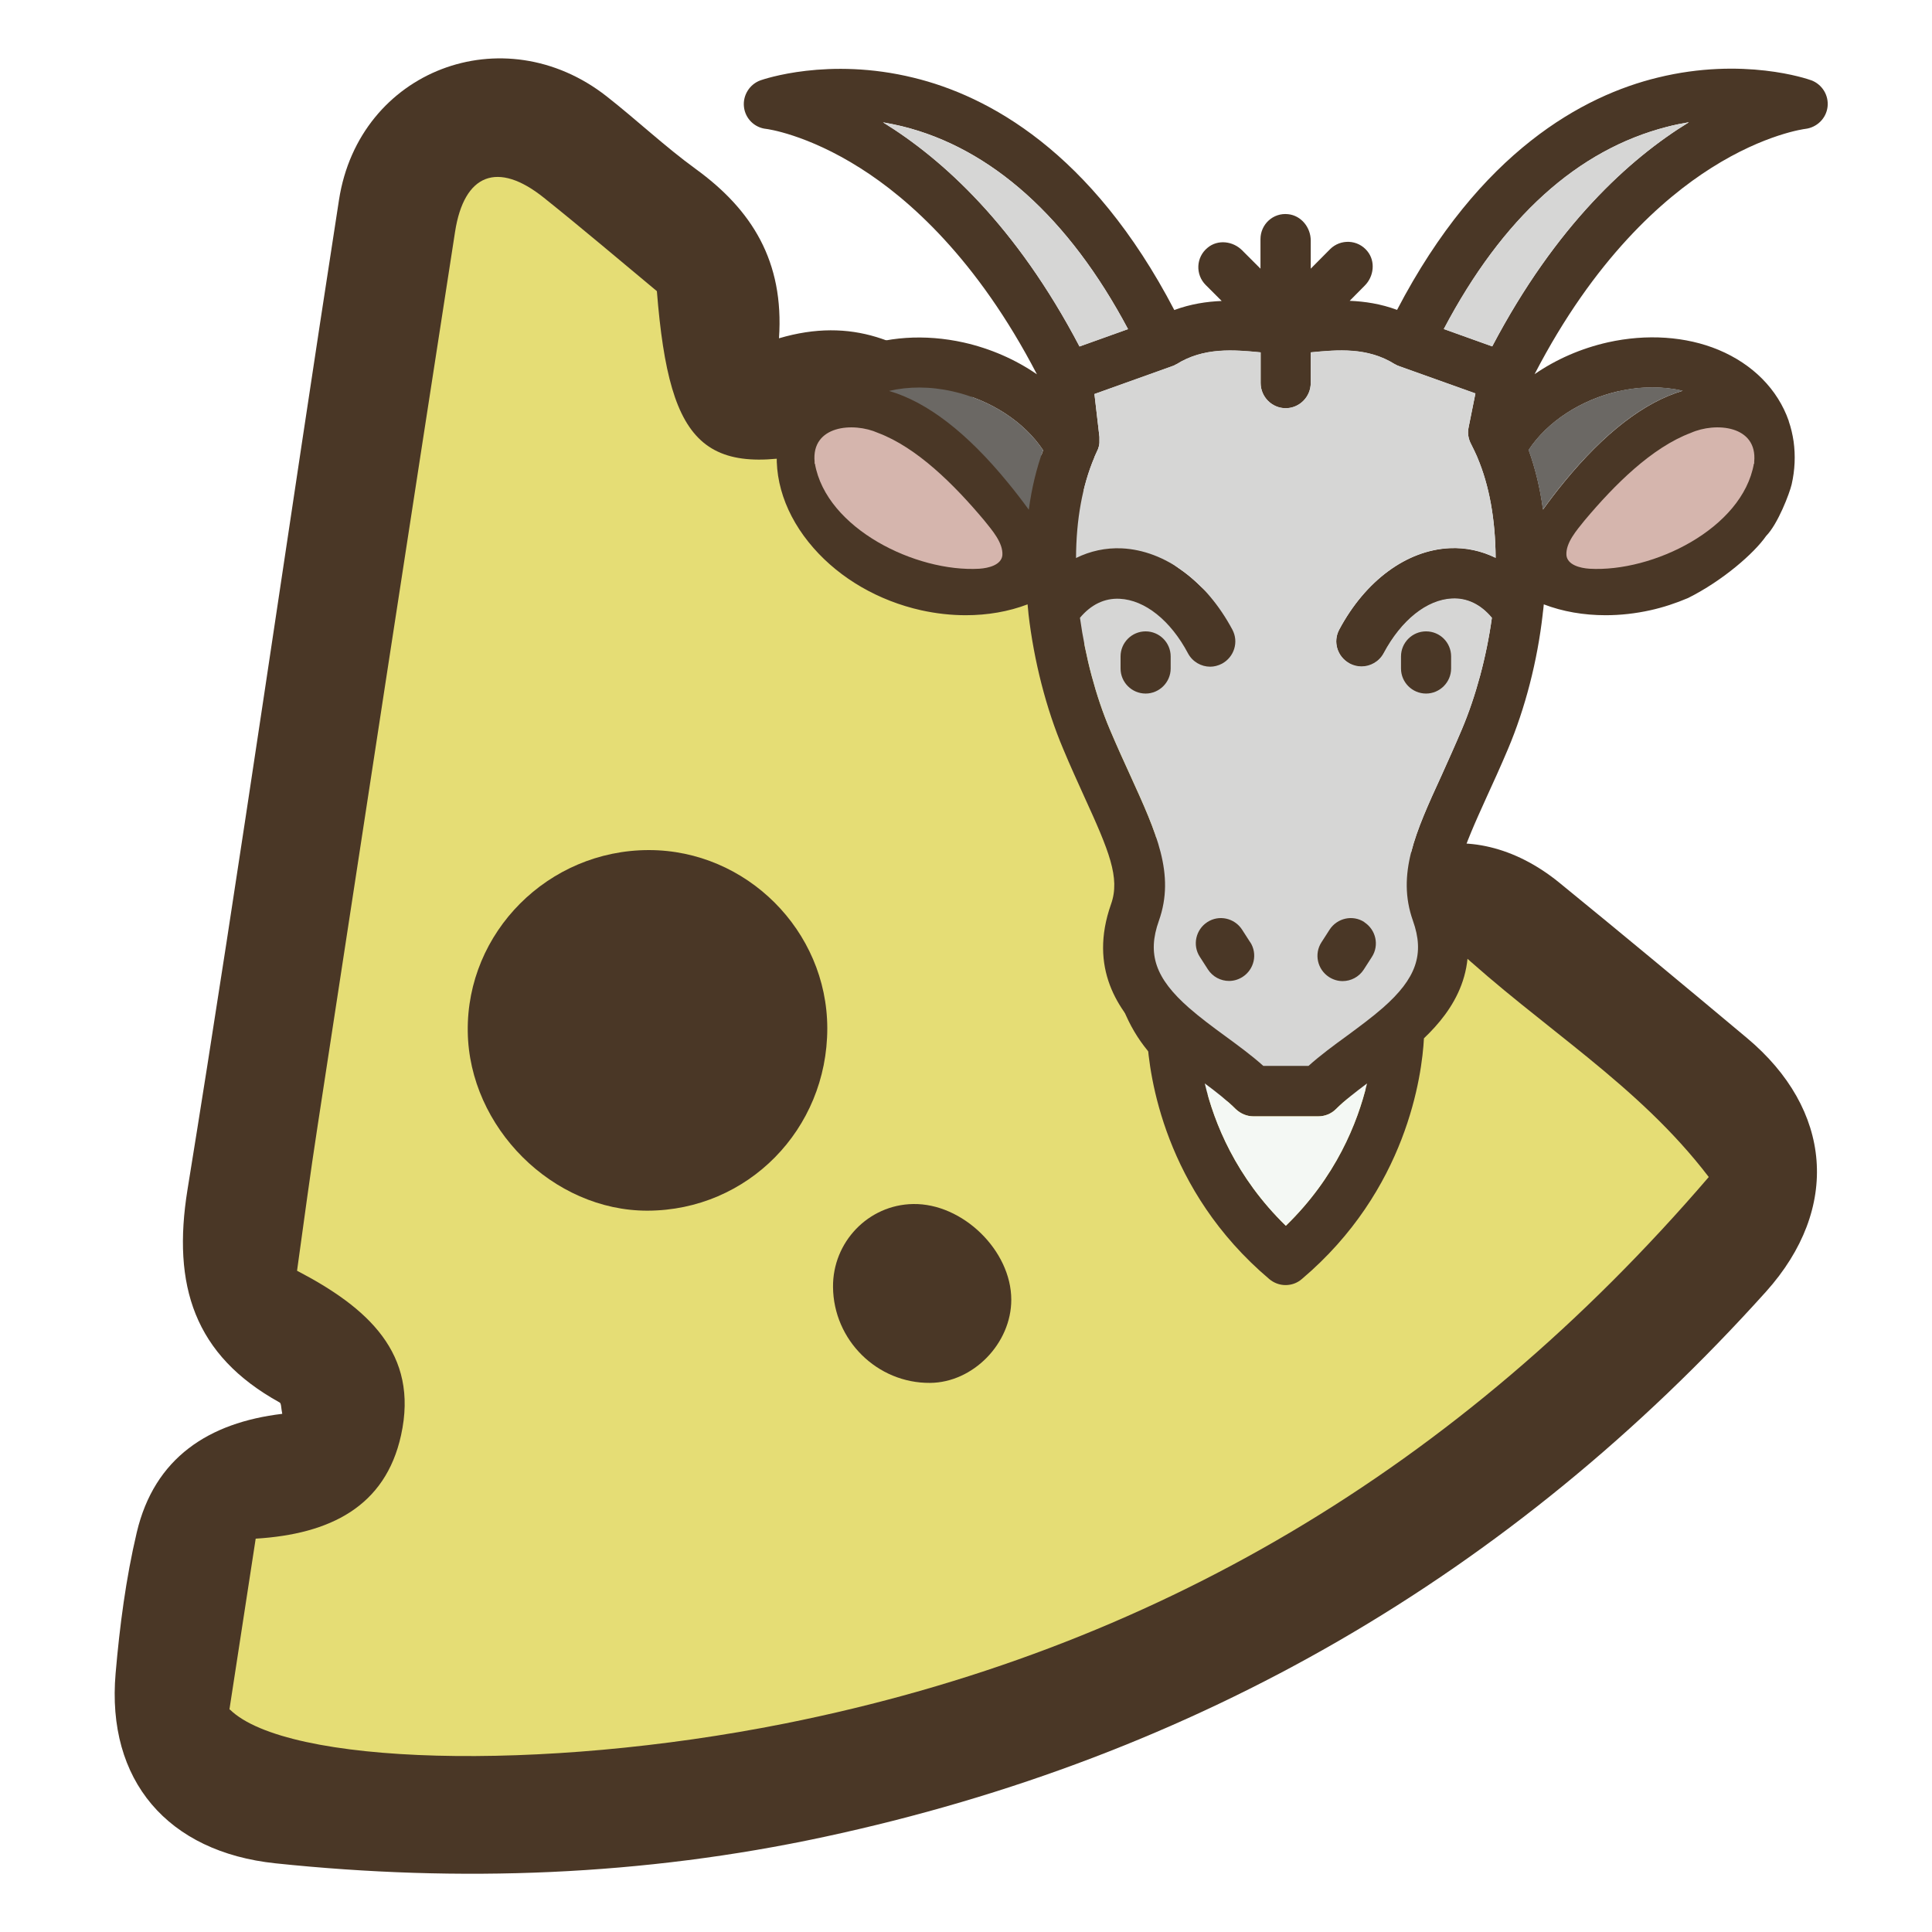
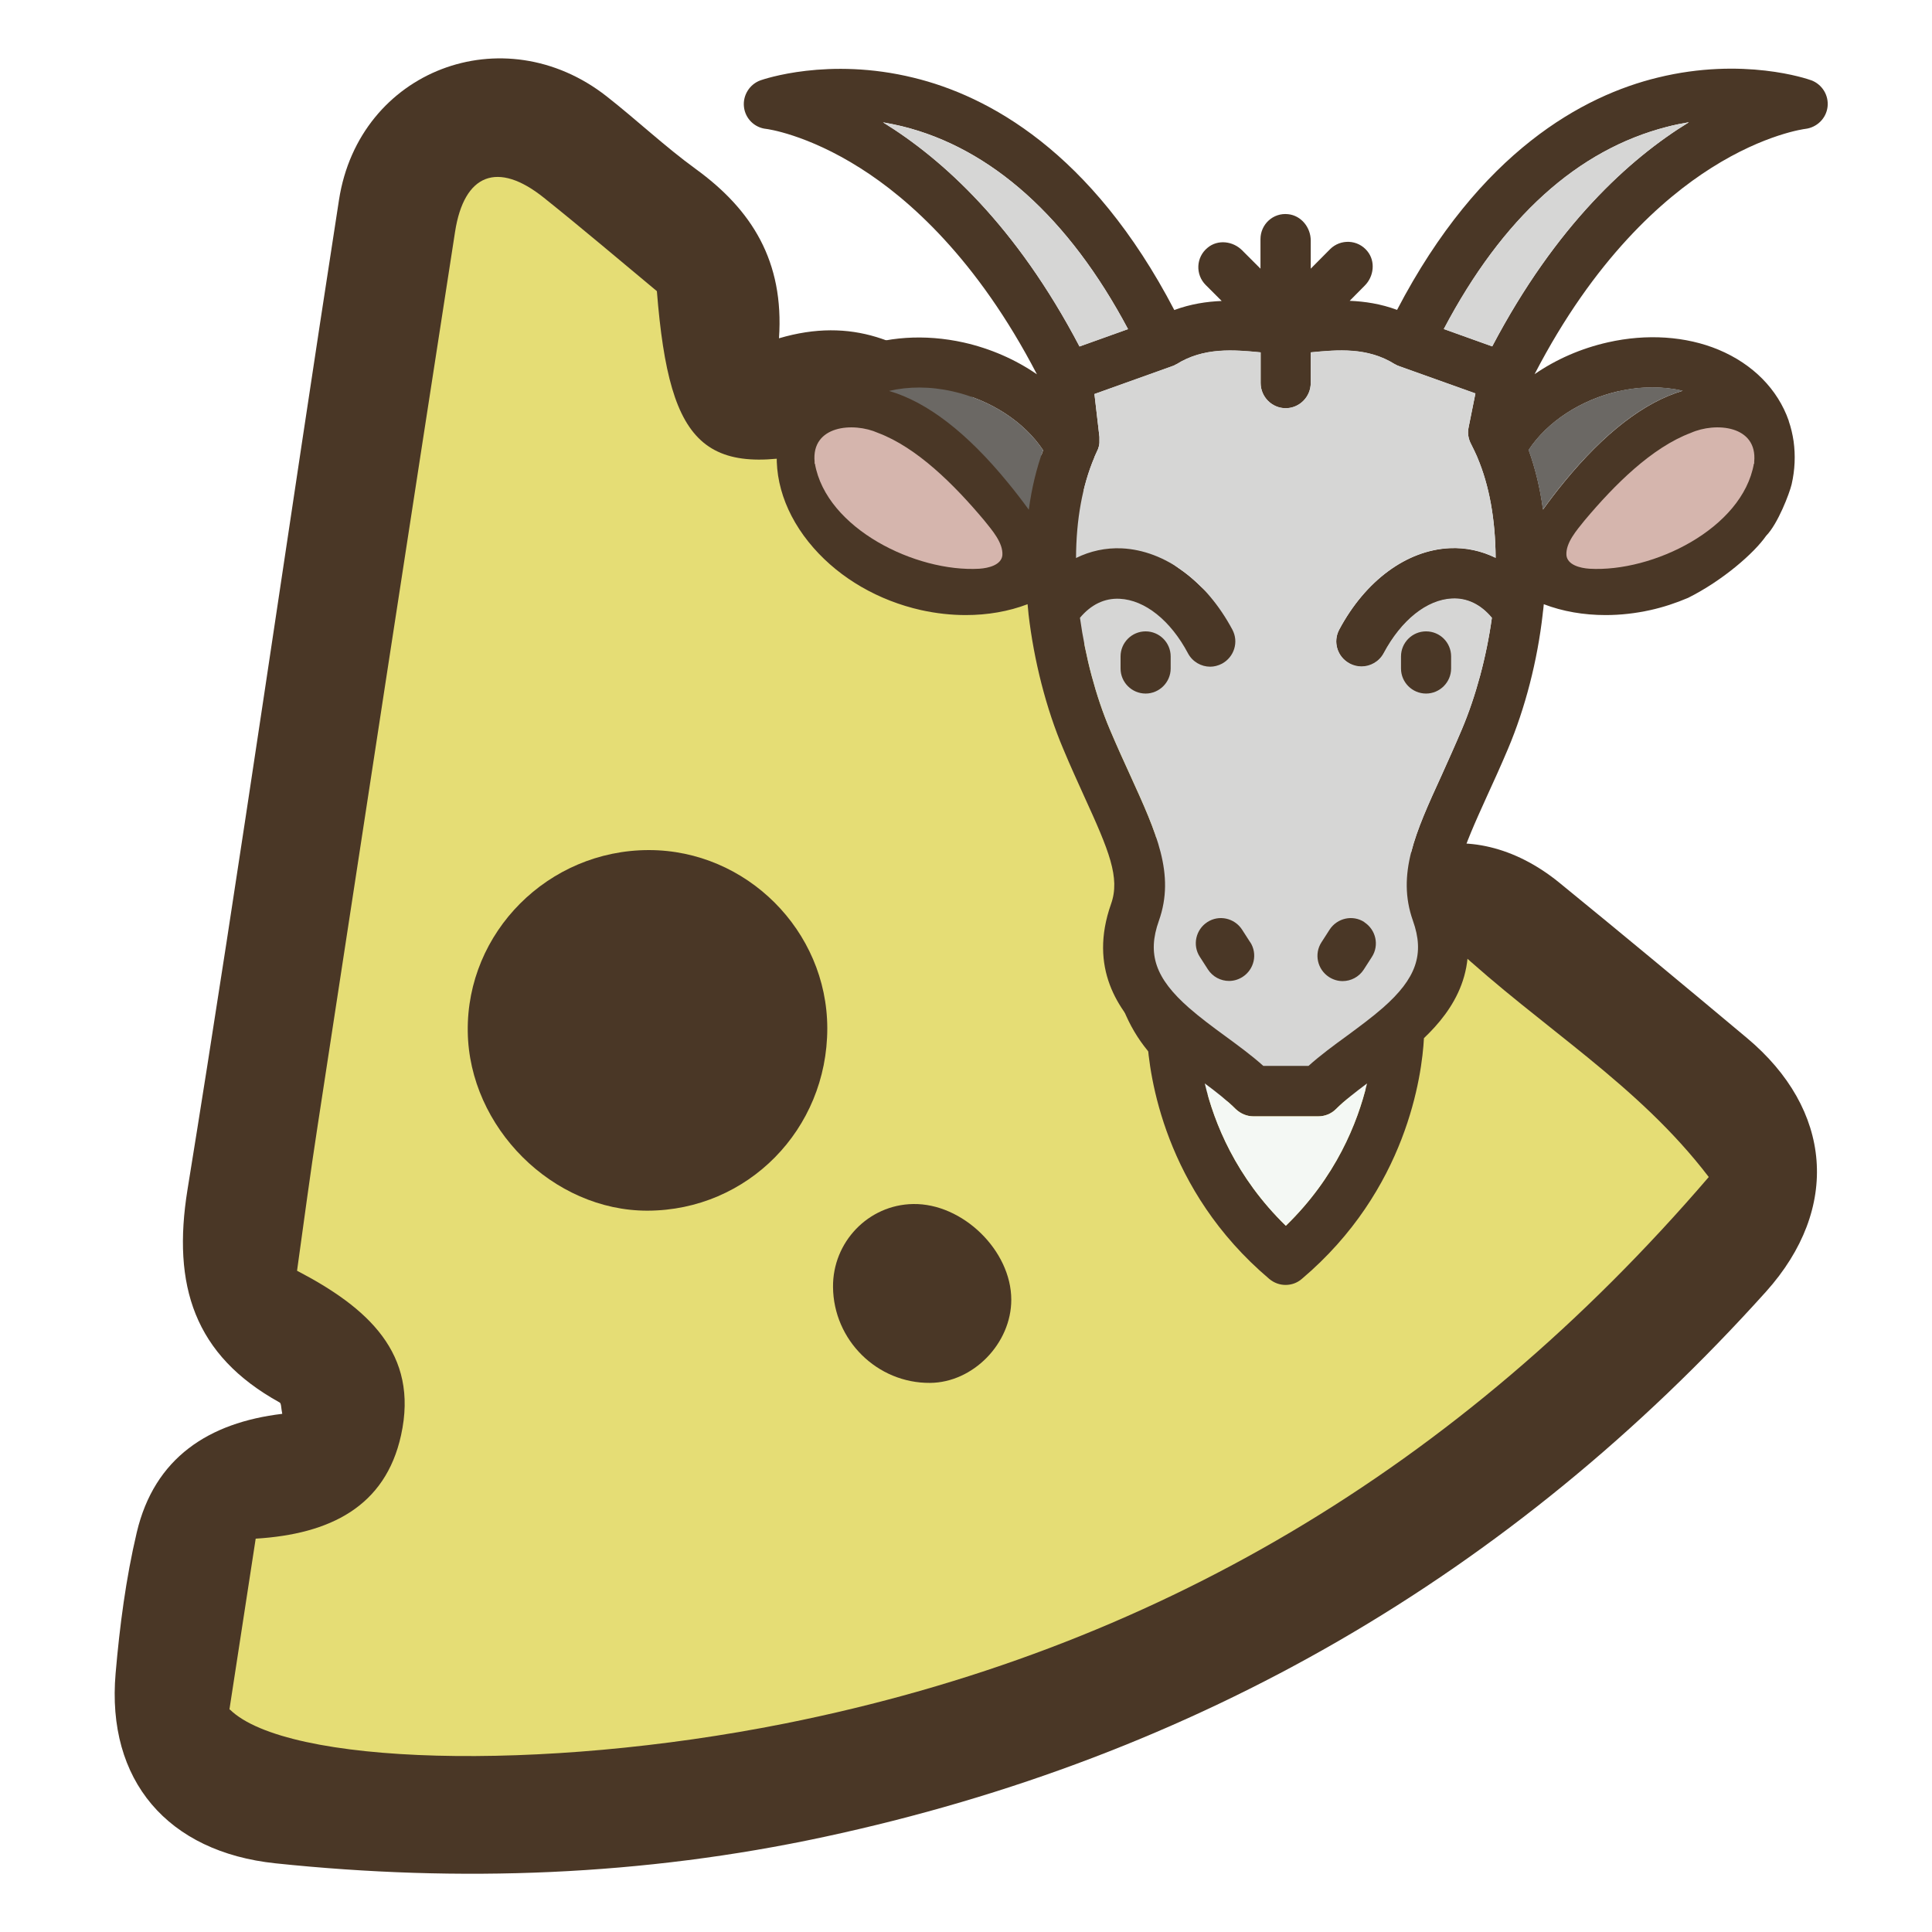
<svg xmlns="http://www.w3.org/2000/svg" id="fill_goatcheese" viewBox="0 0 128 128">
  <path d="M51.62,22.41c4.82-1.42,8.41.18,11.8,3.06,7.35,6.24,14.85,12.31,22.26,18.47,6.76,5.61,5.73,12.85-2.29,16.41-.63.28-1.18.74-1.7,1.07-.67,2.44.54,3.67,2.53,4.15,2,.48,3.09-.46,3.73-2.52,2.28-7.32,9.43-9.4,15.36-4.57,4.17,3.4,8.31,6.84,12.43,10.29,5.65,4.73,6.22,11.28,1.26,16.81-16.89,18.77-37.71,30.82-62.4,36.12-12.01,2.58-24.14,3.03-36.35,1.75-7.13-.75-11.21-5.48-10.59-12.59.27-3.13.68-6.28,1.4-9.33,1.17-4.96,4.78-7.28,9.64-7.86-.08-.38-.06-.69-.17-.75-5.67-3.13-7.13-7.76-6.11-14.09,3.54-21.83,6.65-43.74,10.04-65.59,1.33-8.59,10.9-12.22,17.74-6.85,2,1.57,3.85,3.32,5.9,4.81,3.7,2.69,5.86,6.1,5.51,11.21Z" style="fill: #4a3726; stroke-width: 0px;" />
  <path d="M15.2,113.26c.56-3.66,1.14-7.42,1.74-11.32,4.92-.3,8.59-2.12,9.63-6.85,1.2-5.43-2.23-8.47-6.89-10.9.45-3.22.87-6.41,1.36-9.58,3.02-19.76,6.05-39.51,9.11-59.26.6-3.85,2.83-4.69,5.87-2.26,2.6,2.08,5.14,4.24,7.5,6.2.85,10.66,3.25,12.69,12.41,10.21,8.66,7.15,17.59,14.52,27.1,22.37-6.6,2.48-10.58,6.24-9.19,13.01.93,4.56,4.18,7.58,8.72,8.37,7.48,1.3,11.87-2.57,13.77-10.54,5.88,5.45,12.15,9.08,16.88,15.27-16.56,19.29-36.82,31.34-61.22,36.21-16.24,3.24-33.01,2.74-36.76-.93Z" style="fill: #e5dd75; stroke-width: 0px;" />
  <path d="M54.81,68.13c0,6.7-5.28,12.06-11.9,12.08-6.28.02-11.84-5.52-11.92-11.87-.09-6.58,5.34-12.02,12-12.02,6.46,0,11.81,5.34,11.82,11.8Z" style="fill: #4a3726; stroke-width: 0px;" />
  <path d="M55.19,85.27c-.03-2.98,2.34-5.45,5.3-5.5,3.28-.06,6.51,3.08,6.51,6.34,0,2.9-2.53,5.49-5.38,5.51-3.5.03-6.4-2.83-6.43-6.35Z" style="fill: #4a3726; stroke-width: 0px;" />
  <g>
    <path d="M92.6,24.24s0,0,0,0c0,0,0,0,0,0,0,0,0,0,0,0Z" style="fill: #4a3726; stroke-width: 0px;" />
    <g>
-       <path d="M119.97,5.31c-.18-.07-4.48-1.56-10.14-.17-4.9,1.19-11.78,4.86-17.27,15.39-1.08-.4-2.14-.56-3.14-.6l.99-1c.62-.61.73-1.62.18-2.29-.63-.78-1.78-.82-2.47-.13l-1.28,1.29v-1.86c0-.87-.63-1.66-1.5-1.75-1-.11-1.83.68-1.83,1.65v1.96l-1.21-1.21c-.61-.62-1.62-.74-2.29-.18-.78.63-.82,1.78-.13,2.47l1.06,1.06c-1,.04-2.06.2-3.14.6-5.49-10.53-12.37-14.2-17.27-15.39-5.66-1.39-9.96.11-10.14.17-.73.26-1.19,1-1.1,1.77.09.77.7,1.37,1.47,1.45.03,0,2.68.34,6.24,2.6,3.18,2.01,7.73,6.01,11.7,13.66-1.42-.98-3.08-1.71-4.86-2.11-2.57-.57-5.17-.4-7.33.5-2.28.94-3.93,2.61-4.65,4.69,0,0,0,0,0,.01s0,.01,0,.02c-.15.43-.25.87-.32,1.33-.36,2.42.49,4.94,2.36,7.07,1.78,2.03,4.31,3.49,7.12,4.12,1,.22,1.99.33,2.96.33,1.45,0,2.84-.24,4.1-.72.02.2.04.42.06.62h0s0,.01,0,.02c.36,3.1,1.17,6.28,2.3,8.94.48,1.16.97,2.21,1.39,3.15,1.64,3.59,2.4,5.39,1.78,7.13-1.5,4.25.48,7.06,2.39,8.89.14,2.46,1.13,10.06,8.09,15.95.31.26.69.4,1.08.4s.77-.13,1.08-.4c6.96-5.89,7.96-13.5,8.09-15.95,1.92-1.83,3.9-4.64,2.39-8.89-.61-1.74.15-3.54,1.78-7.13.43-.94.91-1.99,1.4-3.15,1.13-2.67,1.95-5.83,2.3-8.94h0v-.02c.03-.2.05-.42.07-.62,1.25.48,2.65.72,4.1.72.97,0,1.97-.11,2.96-.33.86-.19,1.7-.47,2.5-.81,2.3-1.15,4.38-2.97,5.17-4.11.78-.79,1.55-2.82,1.69-3.41.22-.96.26-1.92.13-2.86-.07-.46-.17-.9-.32-1.33,0,0,0-.01,0-.02h0c-.73-2.09-2.38-3.76-4.65-4.71-2.16-.9-4.77-1.07-7.33-.5-1.78.4-3.44,1.13-4.86,2.11,3.96-7.65,8.51-11.64,11.7-13.66,3.56-2.26,6.22-2.59,6.23-2.59.77-.09,1.39-.69,1.48-1.46.09-.77-.36-1.5-1.1-1.77ZM61.76,37.17c-4.2-.95-7.37-4.37-6.92-7.47.01-.09.03-.18.05-.26.84-.51,1.7-.66,2.67-.46,3.35.69,6.95,5.21,8.86,8.11-1.39.42-3.01.46-4.66.09ZM68.16,33.77c-.41-.57-.88-1.18-1.39-1.8-2.69-3.29-5.33-5.33-7.87-6.07,1.27-.3,2.73-.31,4.22.03,2.53.57,4.75,2.03,5.99,3.9-.44,1.21-.76,2.53-.95,3.95ZM58.49,8.1c.41.07.83.16,1.26.26,5.92,1.45,11.07,6.08,14.98,13.44l-3.21,1.15c-4.21-8.03-9.09-12.43-13.02-14.85ZM85.19,81.21c-3.3-3.21-4.75-6.81-5.37-9.43.77.57,1.48,1.13,2.05,1.7.32.3.73.48,1.17.48h4.3c.44,0,.86-.17,1.17-.48.57-.57,1.29-1.12,2.06-1.7-.63,2.62-2.07,6.22-5.38,9.43ZM89.42,43.98c.25.13.52.2.79.2.59,0,1.17-.32,1.47-.88,1.17-2.19,2.86-3.54,4.53-3.62,1-.05,1.9.39,2.63,1.26-.36,2.59-1.06,5.19-1.99,7.39-.47,1.11-.92,2.1-1.35,3.06-1.74,3.79-2.98,6.54-1.89,9.62.79,2.21.22,3.83-1.99,5.77-.72.63-1.56,1.25-2.36,1.84-.88.64-1.78,1.3-2.57,2.01h-2.99c-.79-.71-1.7-1.37-2.57-2.01-.81-.59-1.64-1.21-2.36-1.84-2.22-1.95-2.78-3.56-1.99-5.77,1.09-3.08-.16-5.82-1.89-9.62-.44-.96-.89-1.95-1.36-3.06-.93-2.2-1.62-4.8-1.98-7.39.73-.87,1.62-1.31,2.63-1.26,1.67.08,3.37,1.43,4.53,3.62.3.56.88.88,1.47.88.26,0,.53-.07.78-.2.81-.44,1.12-1.44.69-2.25-1.73-3.24-4.47-5.25-7.32-5.39-1.08-.05-2.11.18-3.04.64.01-2.55.42-4.79,1.21-6.66,0-.01.01-.03.01-.04.07-.15.13-.28.18-.4,0-.01.01-.03.02-.04.01-.03.03-.06.04-.09,0-.02.01-.04.02-.07.01-.03.02-.06.03-.09,0-.03.01-.05.02-.08,0-.03.01-.05.01-.08,0-.03.01-.06.01-.09,0-.03,0-.05,0-.07,0-.03,0-.07,0-.1v-.07s0-.07,0-.1c0-.01,0-.03,0-.05l-.33-2.84,5.11-1.83s.05-.02.08-.03c.02,0,.03-.01.05-.02.01,0,.02,0,.03-.01h0c.05-.03.1-.05.15-.08t.01,0s0,0,0,0c1.81-1.14,3.81-.96,5.58-.79v2.03c0,.92.75,1.67,1.66,1.67s1.66-.75,1.66-1.67v-2.03c1.77-.17,3.76-.36,5.58.79,0,0,0,0,0,0,0,0,0,0,.01,0,.05.03.09.05.15.08.01,0,.02,0,.03.01.02,0,.04.01.06.02h0s.05.03.07.03l5.01,1.79-.45,2.24c-.09.4-.01.8.17,1.13.14.27.27.55.4.84,0,.01,0,.02.01.03.79,1.86,1.19,4.09,1.21,6.65-.94-.46-1.97-.69-3.04-.64-2.85.13-5.59,2.15-7.32,5.39-.44.81-.13,1.81.68,2.25ZM115.49,29.44s0,0,0,0c.12.57.12,1.17,0,1.77-.13.62-.53,1.95-1.12,2.65-.75.73-3.12,2.37-3.85,2.69-.61.26-1.25.47-1.91.62-1.65.37-3.27.33-4.66-.09,1.91-2.9,5.5-7.42,8.86-8.1.98-.2,1.83-.06,2.67.46ZM107.26,25.92c1.5-.34,2.96-.32,4.22-.03-2.53.75-5.18,2.78-7.87,6.07-.51.62-.97,1.23-1.38,1.8-.19-1.41-.51-2.73-.95-3.95,1.23-1.87,3.46-3.33,5.99-3.9ZM98.87,22.95l-3.21-1.15c3.89-7.38,8.86-11.88,14.8-13.4.49-.13.97-.22,1.43-.3-3.93,2.41-8.8,6.82-13.02,14.84Z" style="fill: #4a3726; stroke-width: 0px;" />
+       <path d="M119.97,5.31c-.18-.07-4.48-1.56-10.14-.17-4.9,1.19-11.78,4.86-17.27,15.39-1.08-.4-2.14-.56-3.14-.6l.99-1c.62-.61.73-1.62.18-2.29-.63-.78-1.78-.82-2.47-.13l-1.28,1.29v-1.86c0-.87-.63-1.66-1.5-1.75-1-.11-1.83.68-1.83,1.65v1.96l-1.21-1.21c-.61-.62-1.62-.74-2.29-.18-.78.63-.82,1.78-.13,2.47l1.06,1.06c-1,.04-2.06.2-3.14.6-5.49-10.53-12.37-14.2-17.27-15.39-5.66-1.39-9.96.11-10.14.17-.73.26-1.19,1-1.1,1.77.09.77.7,1.37,1.47,1.45.03,0,2.68.34,6.24,2.6,3.18,2.01,7.73,6.01,11.7,13.66-1.42-.98-3.08-1.71-4.86-2.11-2.57-.57-5.17-.4-7.33.49-2.28.94-3.93,2.61-4.65,4.69,0,0,0,0,0,.01s0,.01,0,.02c-.15.43-.25.87-.32,1.33-.36,2.42.49,4.94,2.36,7.07,1.78,2.03,4.31,3.49,7.12,4.12,1,.22,1.99.33,2.96.33,1.45,0,2.84-.24,4.1-.72.02.2.04.42.06.62h0s0,.01,0,.02c.36,3.1,1.17,6.28,2.3,8.94.48,1.16.97,2.21,1.39,3.15,1.64,3.59,2.4,5.39,1.78,7.13-1.5,4.25.48,7.06,2.39,8.89.14,2.46,1.13,10.06,8.09,15.95.31.26.69.4,1.08.4s.77-.13,1.08-.4c6.96-5.89,7.96-13.5,8.09-15.95,1.92-1.83,3.9-4.64,2.39-8.89-.61-1.74.15-3.54,1.78-7.13.43-.94.91-1.99,1.4-3.15,1.13-2.67,1.95-5.83,2.3-8.94h0v-.02c.03-.2.05-.42.07-.62,1.25.48,2.65.72,4.1.72.97,0,1.97-.11,2.96-.33.86-.19,1.7-.47,2.5-.81,2.3-1.15,4.38-2.97,5.17-4.11.78-.79,1.55-2.82,1.69-3.41.22-.96.26-1.92.13-2.86-.07-.46-.17-.9-.32-1.33,0,0,0-.01,0-.02h0c-.73-2.09-2.38-3.76-4.65-4.71-2.16-.9-4.77-1.07-7.33-.49-1.78.4-3.44,1.13-4.86,2.11,3.96-7.65,8.51-11.64,11.7-13.66,3.56-2.26,6.22-2.59,6.23-2.59.77-.09,1.39-.69,1.48-1.46.09-.77-.36-1.5-1.1-1.77ZM61.76,37.17c-4.2-.95-7.37-4.37-6.92-7.47.01-.09.03-.18.05-.26.84-.51,1.7-.66,2.67-.46,3.35.69,6.95,5.21,8.86,8.11-1.39.42-3.01.46-4.66.09ZM68.16,33.77c-.41-.57-.88-1.18-1.39-1.8-2.69-3.29-5.33-5.33-7.87-6.07,1.27-.3,2.73-.31,4.22.03,2.53.57,4.75,2.03,5.99,3.9-.44,1.21-.76,2.53-.95,3.95ZM58.49,8.1c.41.07.83.16,1.26.26,5.92,1.45,11.07,6.08,14.98,13.44l-3.21,1.15c-4.21-8.03-9.09-12.43-13.02-14.85ZM85.19,81.21c-3.3-3.21-4.75-6.81-5.37-9.43.77.57,1.48,1.13,2.05,1.7.32.3.73.48,1.17.48h4.3c.44,0,.86-.17,1.17-.48.57-.57,1.29-1.12,2.06-1.7-.63,2.62-2.07,6.22-5.38,9.43ZM89.42,43.98c.25.13.52.2.79.2.59,0,1.17-.32,1.47-.88,1.17-2.19,2.86-3.54,4.53-3.62,1-.05,1.9.39,2.63,1.26-.36,2.59-1.06,5.19-1.99,7.39-.47,1.11-.92,2.1-1.35,3.06-1.74,3.8-2.98,6.54-1.89,9.62.79,2.21.22,3.83-1.99,5.77-.72.63-1.56,1.25-2.36,1.84-.88.64-1.78,1.3-2.57,2.01h-2.99c-.79-.71-1.7-1.37-2.57-2.01-.81-.59-1.64-1.21-2.36-1.84-2.22-1.95-2.78-3.56-1.99-5.77,1.09-3.08-.16-5.82-1.89-9.62-.44-.96-.89-1.95-1.36-3.06-.93-2.2-1.62-4.8-1.98-7.39.73-.87,1.62-1.31,2.63-1.26,1.67.08,3.37,1.43,4.53,3.62.3.56.88.88,1.47.88.26,0,.53-.07.78-.2.81-.44,1.12-1.44.69-2.25-1.73-3.24-4.47-5.25-7.32-5.39-1.08-.05-2.11.18-3.04.64.01-2.55.42-4.79,1.21-6.66,0-.01.01-.03.01-.04.07-.15.13-.28.18-.4,0-.01.01-.03.02-.04.01-.03.03-.06.04-.09,0-.02.01-.04.02-.07.01-.03.02-.06.03-.09,0-.03.01-.05.02-.08,0-.03.01-.05.01-.08,0-.03.01-.06.01-.09,0-.03,0-.05,0-.07,0-.03,0-.07,0-.1v-.07s0-.07,0-.1c0-.01,0-.03,0-.05l-.33-2.84,5.11-1.83s.05-.02.08-.03c.02,0,.03-.01.05-.02.01,0,.02,0,.03-.01h0c.05-.03.1-.05.15-.08t.01,0s0,0,0,0c1.81-1.14,3.81-.96,5.58-.79v2.03c0,.92.75,1.67,1.66,1.67s1.66-.75,1.66-1.67v-2.03c1.77-.17,3.76-.36,5.58.79,0,0,0,0,0,0,0,0,0,0,.01,0,.05.03.09.05.15.08.01,0,.02,0,.03.01.02,0,.04.01.06.02h0s.05.03.07.03l5.01,1.79-.45,2.24c-.09.4-.01.8.17,1.13.14.27.27.55.4.84,0,.01,0,.02.01.03.79,1.86,1.19,4.09,1.21,6.65-.94-.46-1.97-.69-3.04-.64-2.85.13-5.59,2.15-7.32,5.39-.44.81-.13,1.82.68,2.25ZM115.49,29.44s0,0,0,0c.12.57.12,1.17,0,1.77-.13.62-.53,1.95-1.12,2.65-.75.73-3.12,2.37-3.85,2.69-.61.26-1.25.47-1.91.62-1.65.37-3.27.33-4.66-.09,1.91-2.9,5.5-7.42,8.86-8.1.98-.2,1.83-.06,2.67.46ZM107.26,25.92c1.5-.34,2.96-.32,4.22-.03-2.53.75-5.18,2.78-7.87,6.07-.51.62-.97,1.23-1.38,1.8-.19-1.41-.51-2.73-.95-3.95,1.23-1.87,3.46-3.33,5.99-3.9ZM98.87,22.95l-3.21-1.15c3.89-7.38,8.86-11.88,14.8-13.4.49-.13.97-.22,1.43-.3-3.93,2.41-8.8,6.82-13.02,14.84Z" style="fill: #4a3726; stroke-width: 0px;" />
      <path d="M90.57,71.78c-.63,2.62-2.07,6.22-5.38,9.43-3.3-3.21-4.75-6.81-5.37-9.43.77.57,1.48,1.13,2.05,1.7.32.3.73.48,1.17.48h4.3c.44,0,.86-.17,1.17-.48.57-.57,1.29-1.12,2.06-1.7Z" style="fill: #f4f8f4; stroke-width: 0px;" />
    </g>
-     <path d="M98.84,40.93c-.36,2.59-1.06,5.19-1.99,7.39-.47,1.11-.92,2.1-1.35,3.06-1.74,3.79-2.98,6.54-1.89,9.62.79,2.21.22,3.83-1.99,5.77-.72.63-1.56,1.25-2.36,1.84-.88.64-1.78,1.3-2.57,2.01h-2.99c-.79-.71-1.7-1.37-2.57-2.01-.81-.59-1.64-1.21-2.36-1.84-2.22-1.95-2.78-3.56-1.99-5.77,1.09-3.08-.16-5.82-1.89-9.62-.44-.96-.89-1.95-1.36-3.06-.93-2.2-1.62-4.8-1.98-7.39.73-.87,1.62-1.31,2.63-1.26,1.67.08,3.37,1.43,4.53,3.62.3.56.88.88,1.47.88.26,0,.53-.07.78-.2.81-.44,1.12-1.44.69-2.25-1.73-3.24-4.47-5.25-7.32-5.39-1.08-.05-2.11.18-3.04.64.01-2.55.42-4.79,1.21-6.66,0-.01.01-.03.01-.04.07-.15.13-.28.18-.4,0-.01.01-.03.02-.04.01-.03.03-.06.04-.09,0-.02.01-.04.02-.07.01-.03.02-.06.03-.09,0-.03.01-.05.02-.08,0-.03.01-.05.01-.08,0-.03.01-.06.01-.09,0-.03,0-.05,0-.07,0-.03,0-.07,0-.1v-.07s0-.07,0-.1c0-.01,0-.03,0-.05l-.33-2.84,5.11-1.83s.05-.02.08-.03c.02,0,.03-.01.05-.02.01,0,.02,0,.03-.01h0c.05-.03.1-.05.15-.08t.01,0s0,0,0,0c1.81-1.14,3.81-.96,5.58-.79v2.03c0,.92.75,1.67,1.66,1.67s1.66-.75,1.66-1.67v-2.03c1.77-.17,3.76-.36,5.58.79,0,0,0,0,0,0,0,0,0,0,.01,0,.05.03.09.05.15.08.01,0,.02,0,.03.01.02,0,.04.01.06.02h0s.05.03.07.03l5.01,1.79-.45,2.24c-.09.4-.01.8.17,1.13.14.27.27.55.4.84,0,.01,0,.02.01.03.79,1.86,1.19,4.09,1.21,6.65-.94-.46-1.97-.69-3.04-.64-2.85.13-5.59,2.15-7.32,5.39-.44.81-.13,1.81.68,2.25.25.13.52.2.79.2.59,0,1.17-.32,1.47-.88,1.17-2.19,2.86-3.54,4.53-3.62,1-.05,1.9.39,2.63,1.26Z" style="fill: #d6d6d5; stroke-width: 0px;" />
+     <path d="M98.84,40.93c-.36,2.59-1.06,5.19-1.99,7.39-.47,1.11-.92,2.1-1.35,3.06-1.74,3.8-2.98,6.54-1.89,9.62.79,2.21.22,3.83-1.99,5.77-.72.63-1.56,1.25-2.36,1.84-.88.64-1.78,1.3-2.57,2.01h-2.99c-.79-.71-1.7-1.37-2.57-2.01-.81-.59-1.64-1.21-2.36-1.84-2.22-1.95-2.78-3.56-1.99-5.77,1.09-3.08-.16-5.82-1.89-9.62-.44-.96-.89-1.95-1.36-3.06-.93-2.2-1.62-4.8-1.98-7.39.73-.87,1.62-1.31,2.63-1.26,1.67.08,3.37,1.43,4.53,3.62.3.56.88.88,1.47.88.26,0,.53-.07.78-.2.81-.44,1.12-1.44.69-2.25-1.73-3.24-4.47-5.25-7.32-5.39-1.08-.05-2.11.18-3.04.64.01-2.55.42-4.79,1.21-6.66,0-.01.01-.03.01-.04.07-.15.13-.28.18-.4,0-.01.01-.03.02-.04.01-.03.03-.06.04-.09,0-.02.01-.04.02-.07.01-.03.02-.06.03-.09,0-.03.01-.05.02-.08,0-.03.01-.05.01-.08,0-.03.01-.06.01-.09,0-.03,0-.05,0-.07,0-.03,0-.07,0-.1v-.07s0-.07,0-.1c0-.01,0-.03,0-.05l-.33-2.84,5.11-1.83s.05-.02.08-.03c.02,0,.03-.01.05-.02.01,0,.02,0,.03-.01h0c.05-.03.1-.05.15-.08t.01,0s0,0,0,0c1.81-1.14,3.81-.96,5.58-.79v2.03c0,.92.75,1.67,1.66,1.67s1.66-.75,1.66-1.67v-2.03c1.77-.17,3.76-.36,5.58.79,0,0,0,0,0,0,0,0,0,0,.01,0,.05.03.09.05.15.08.01,0,.02,0,.03.01.02,0,.04.01.06.02h0s.05.03.07.03l5.01,1.79-.45,2.24c-.09.4-.01.8.17,1.13.14.27.27.55.4.84,0,.01,0,.02.01.03.79,1.86,1.19,4.09,1.21,6.65-.94-.46-1.97-.69-3.04-.64-2.85.13-5.59,2.15-7.32,5.39-.44.81-.13,1.82.68,2.25.25.13.52.2.79.2.59,0,1.17-.32,1.47-.88,1.17-2.19,2.86-3.54,4.53-3.62,1-.05,1.9.39,2.63,1.26Z" style="fill: #d6d6d5; stroke-width: 0px;" />
    <path d="M74.73,21.81l-3.21,1.15c-4.21-8.03-9.09-12.43-13.02-14.85.41.07.83.16,1.26.26,5.92,1.45,11.07,6.08,14.98,13.44Z" style="fill: #d6d6d5; stroke-width: 0px;" />
    <path d="M111.88,8.11c-3.93,2.41-8.8,6.82-13.02,14.84l-3.21-1.15c3.89-7.38,8.86-11.88,14.8-13.4.49-.13.97-.22,1.43-.3Z" style="fill: #d6d6d5; stroke-width: 0px;" />
    <path d="M111.47,25.89c-2.53.75-5.18,2.78-7.87,6.07-.51.62-.97,1.23-1.38,1.8-.19-1.41-.51-2.73-.95-3.95,1.23-1.87,3.46-3.33,5.99-3.9,1.5-.34,2.96-.32,4.22-.03Z" style="fill: #6b6864; stroke-width: 0px;" />
    <path d="M69.11,29.82c-.44,1.21-.76,2.53-.95,3.95-.41-.57-.88-1.18-1.39-1.8-2.69-3.29-5.33-5.33-7.87-6.07,1.27-.3,2.73-.31,4.22.03,2.53.57,4.75,2.03,5.99,3.9Z" style="fill: #6b6864; stroke-width: 0px;" />
    <path d="M116.2,30.72c-.76,4.31-6.7,7.2-10.89,6.96-.62-.04-1.46-.25-1.53-.89-.06-.83.69-1.67,1.21-2.32,1.99-2.37,4.45-4.82,7.03-5.79,1.64-.73,4.43-.5,4.2,1.92v.12Z" style="fill: #d5b5ad; stroke-width: 0px;" />
    <path d="M53.99,30.72c.76,4.31,6.7,7.2,10.89,6.96.62-.04,1.46-.25,1.53-.89.06-.83-.69-1.67-1.21-2.32-1.99-2.37-4.45-4.82-7.03-5.79-1.64-.73-4.43-.5-4.2,1.92v.12Z" style="fill: #d5b5ad; stroke-width: 0px;" />
    <path d="M75.9,41.83c-.92,0-1.66.75-1.66,1.66v.8c0,.92.75,1.66,1.66,1.66s1.66-.75,1.66-1.66v-.8c0-.92-.75-1.66-1.66-1.66Z" style="fill: #4a3726; stroke-width: 0px;" />
    <path d="M82.83,62.43l-.54-.84c-.5-.77-1.53-1-2.3-.5-.77.5-1,1.53-.5,2.3l.54.84c.32.49.85.76,1.4.76.31,0,.62-.09.9-.27.77-.5,1-1.53.5-2.3Z" style="fill: #4a3726; stroke-width: 0px;" />
    <path d="M94.48,41.83c-.92,0-1.66.75-1.66,1.66v.8c0,.92.75,1.66,1.66,1.66s1.66-.75,1.66-1.66v-.8c0-.92-.74-1.66-1.66-1.66Z" style="fill: #4a3726; stroke-width: 0px;" />
    <path d="M90.39,61.09c-.77-.5-1.8-.27-2.3.5l-.54.84c-.5.77-.27,1.8.5,2.3.28.18.59.27.9.27.55,0,1.08-.27,1.4-.76l.54-.84c.5-.77.27-1.8-.5-2.3Z" style="fill: #4a3726; stroke-width: 0px;" />
  </g>
</svg>
